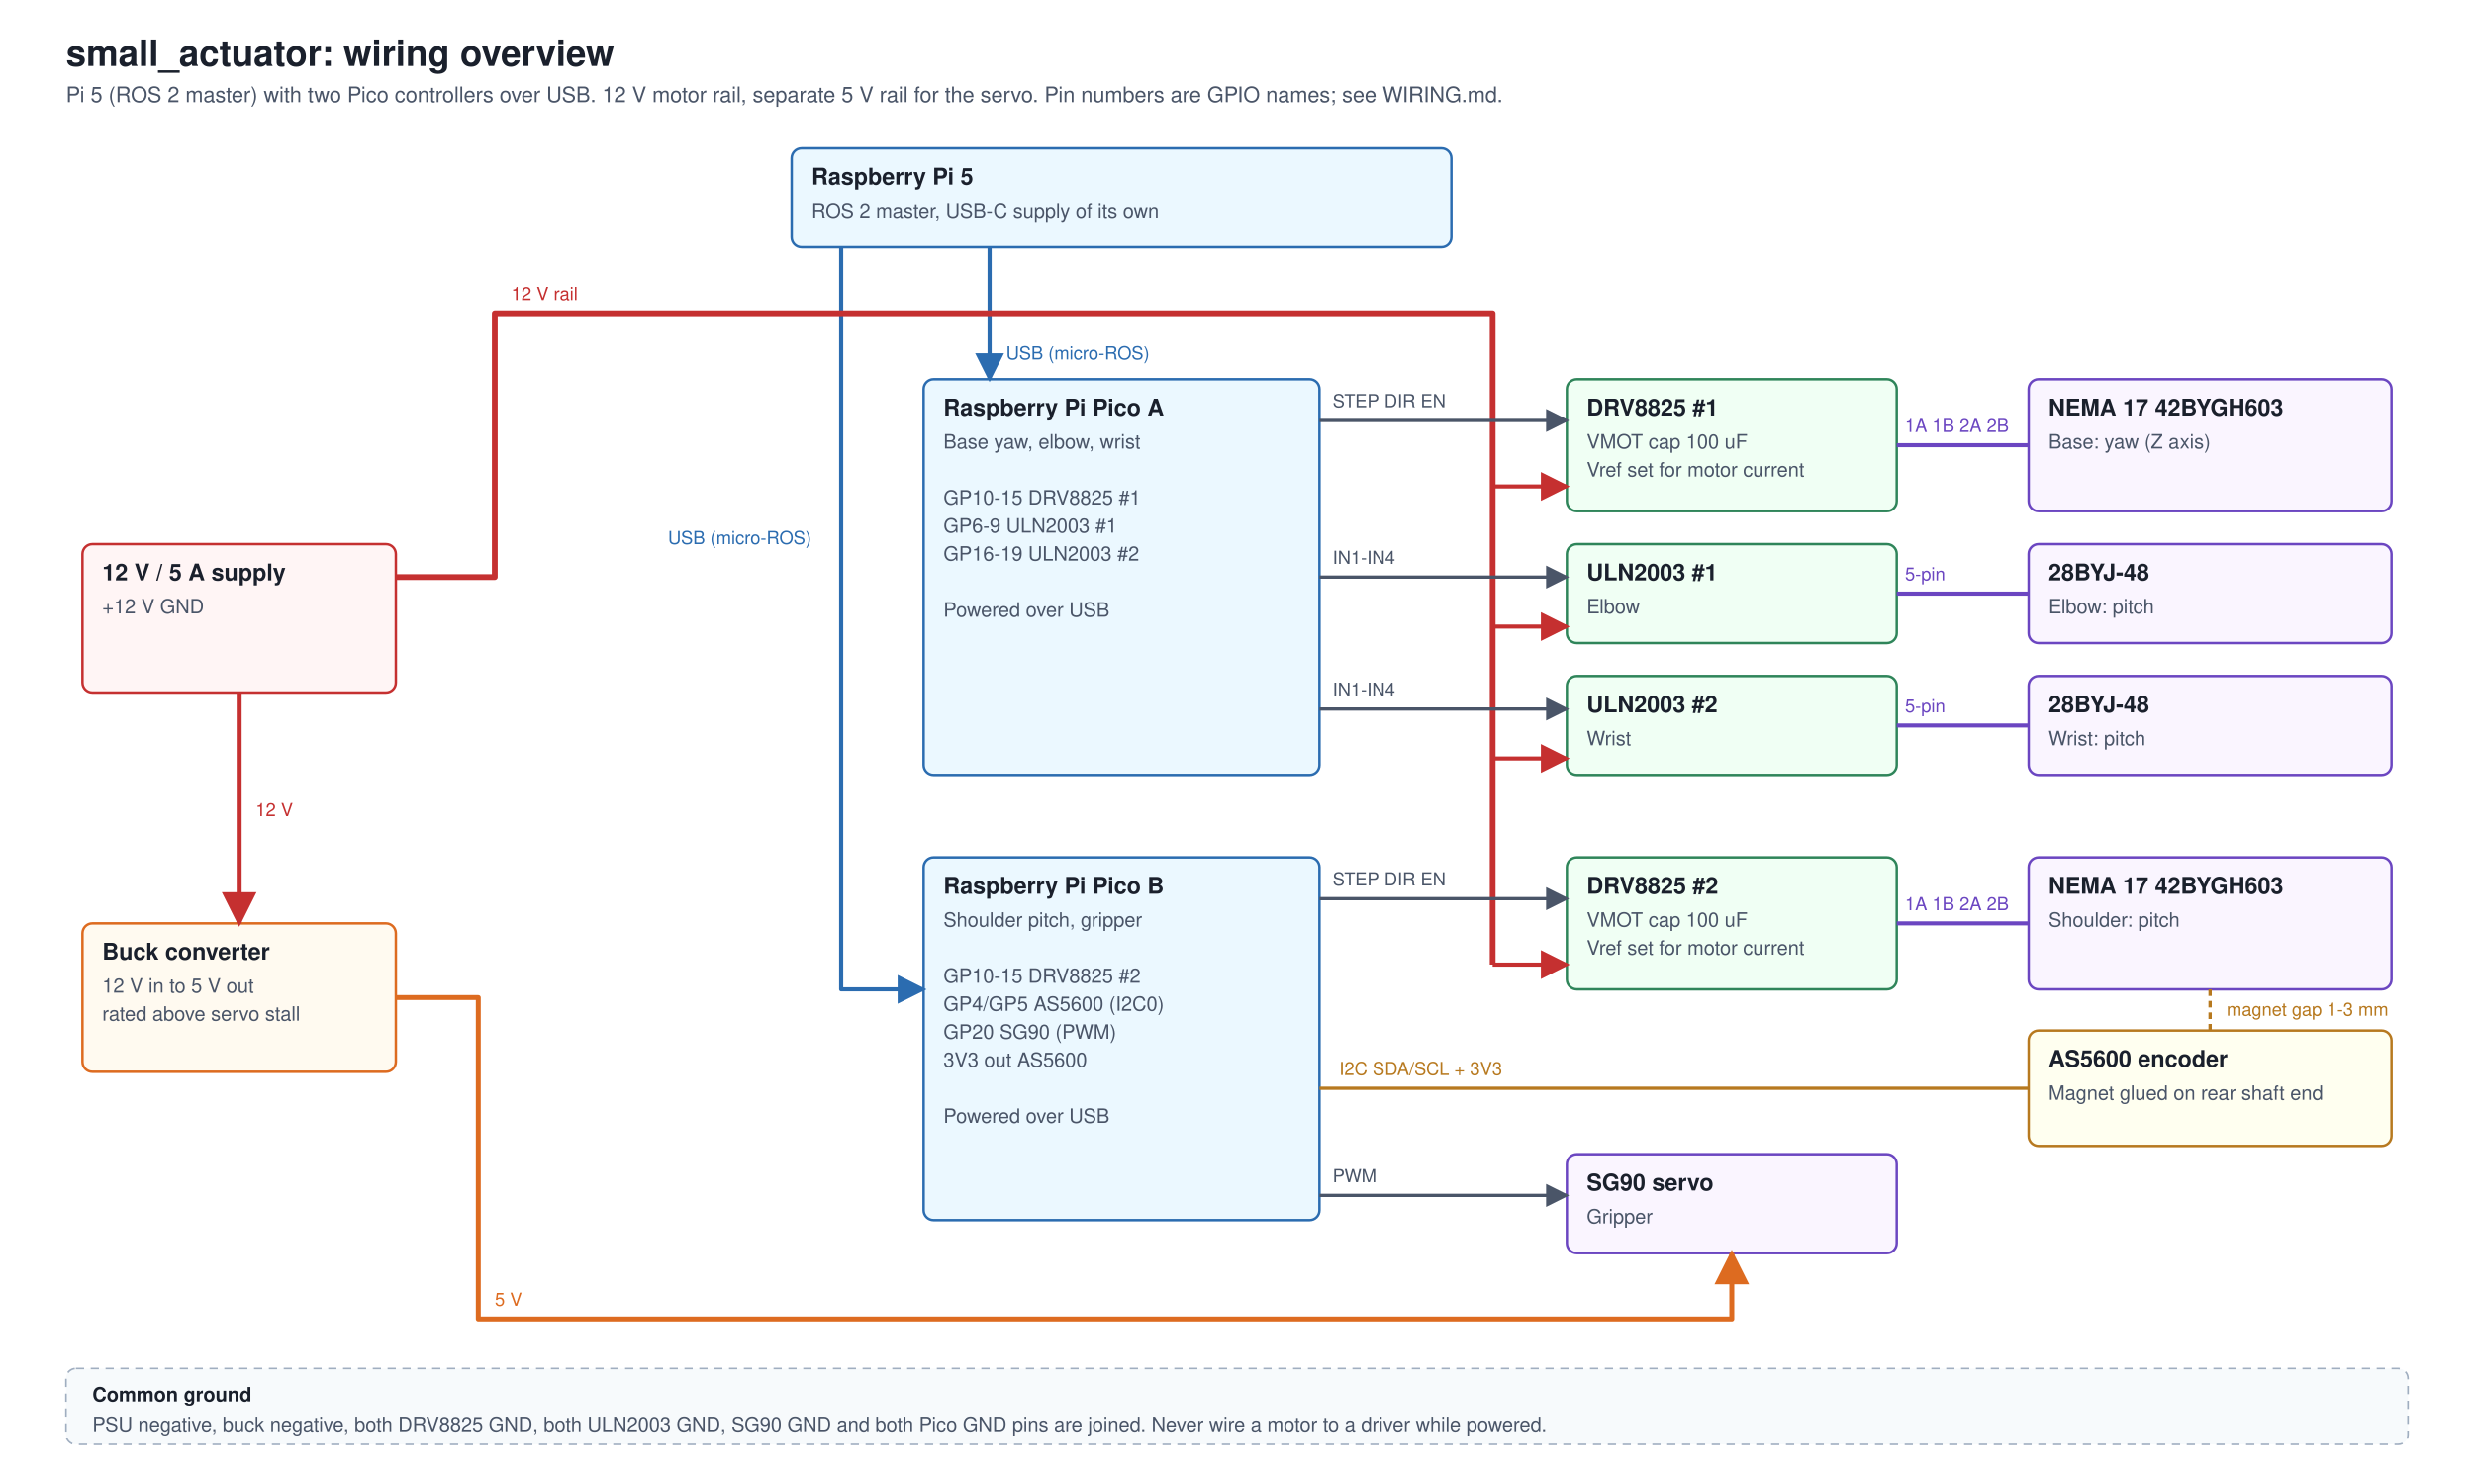
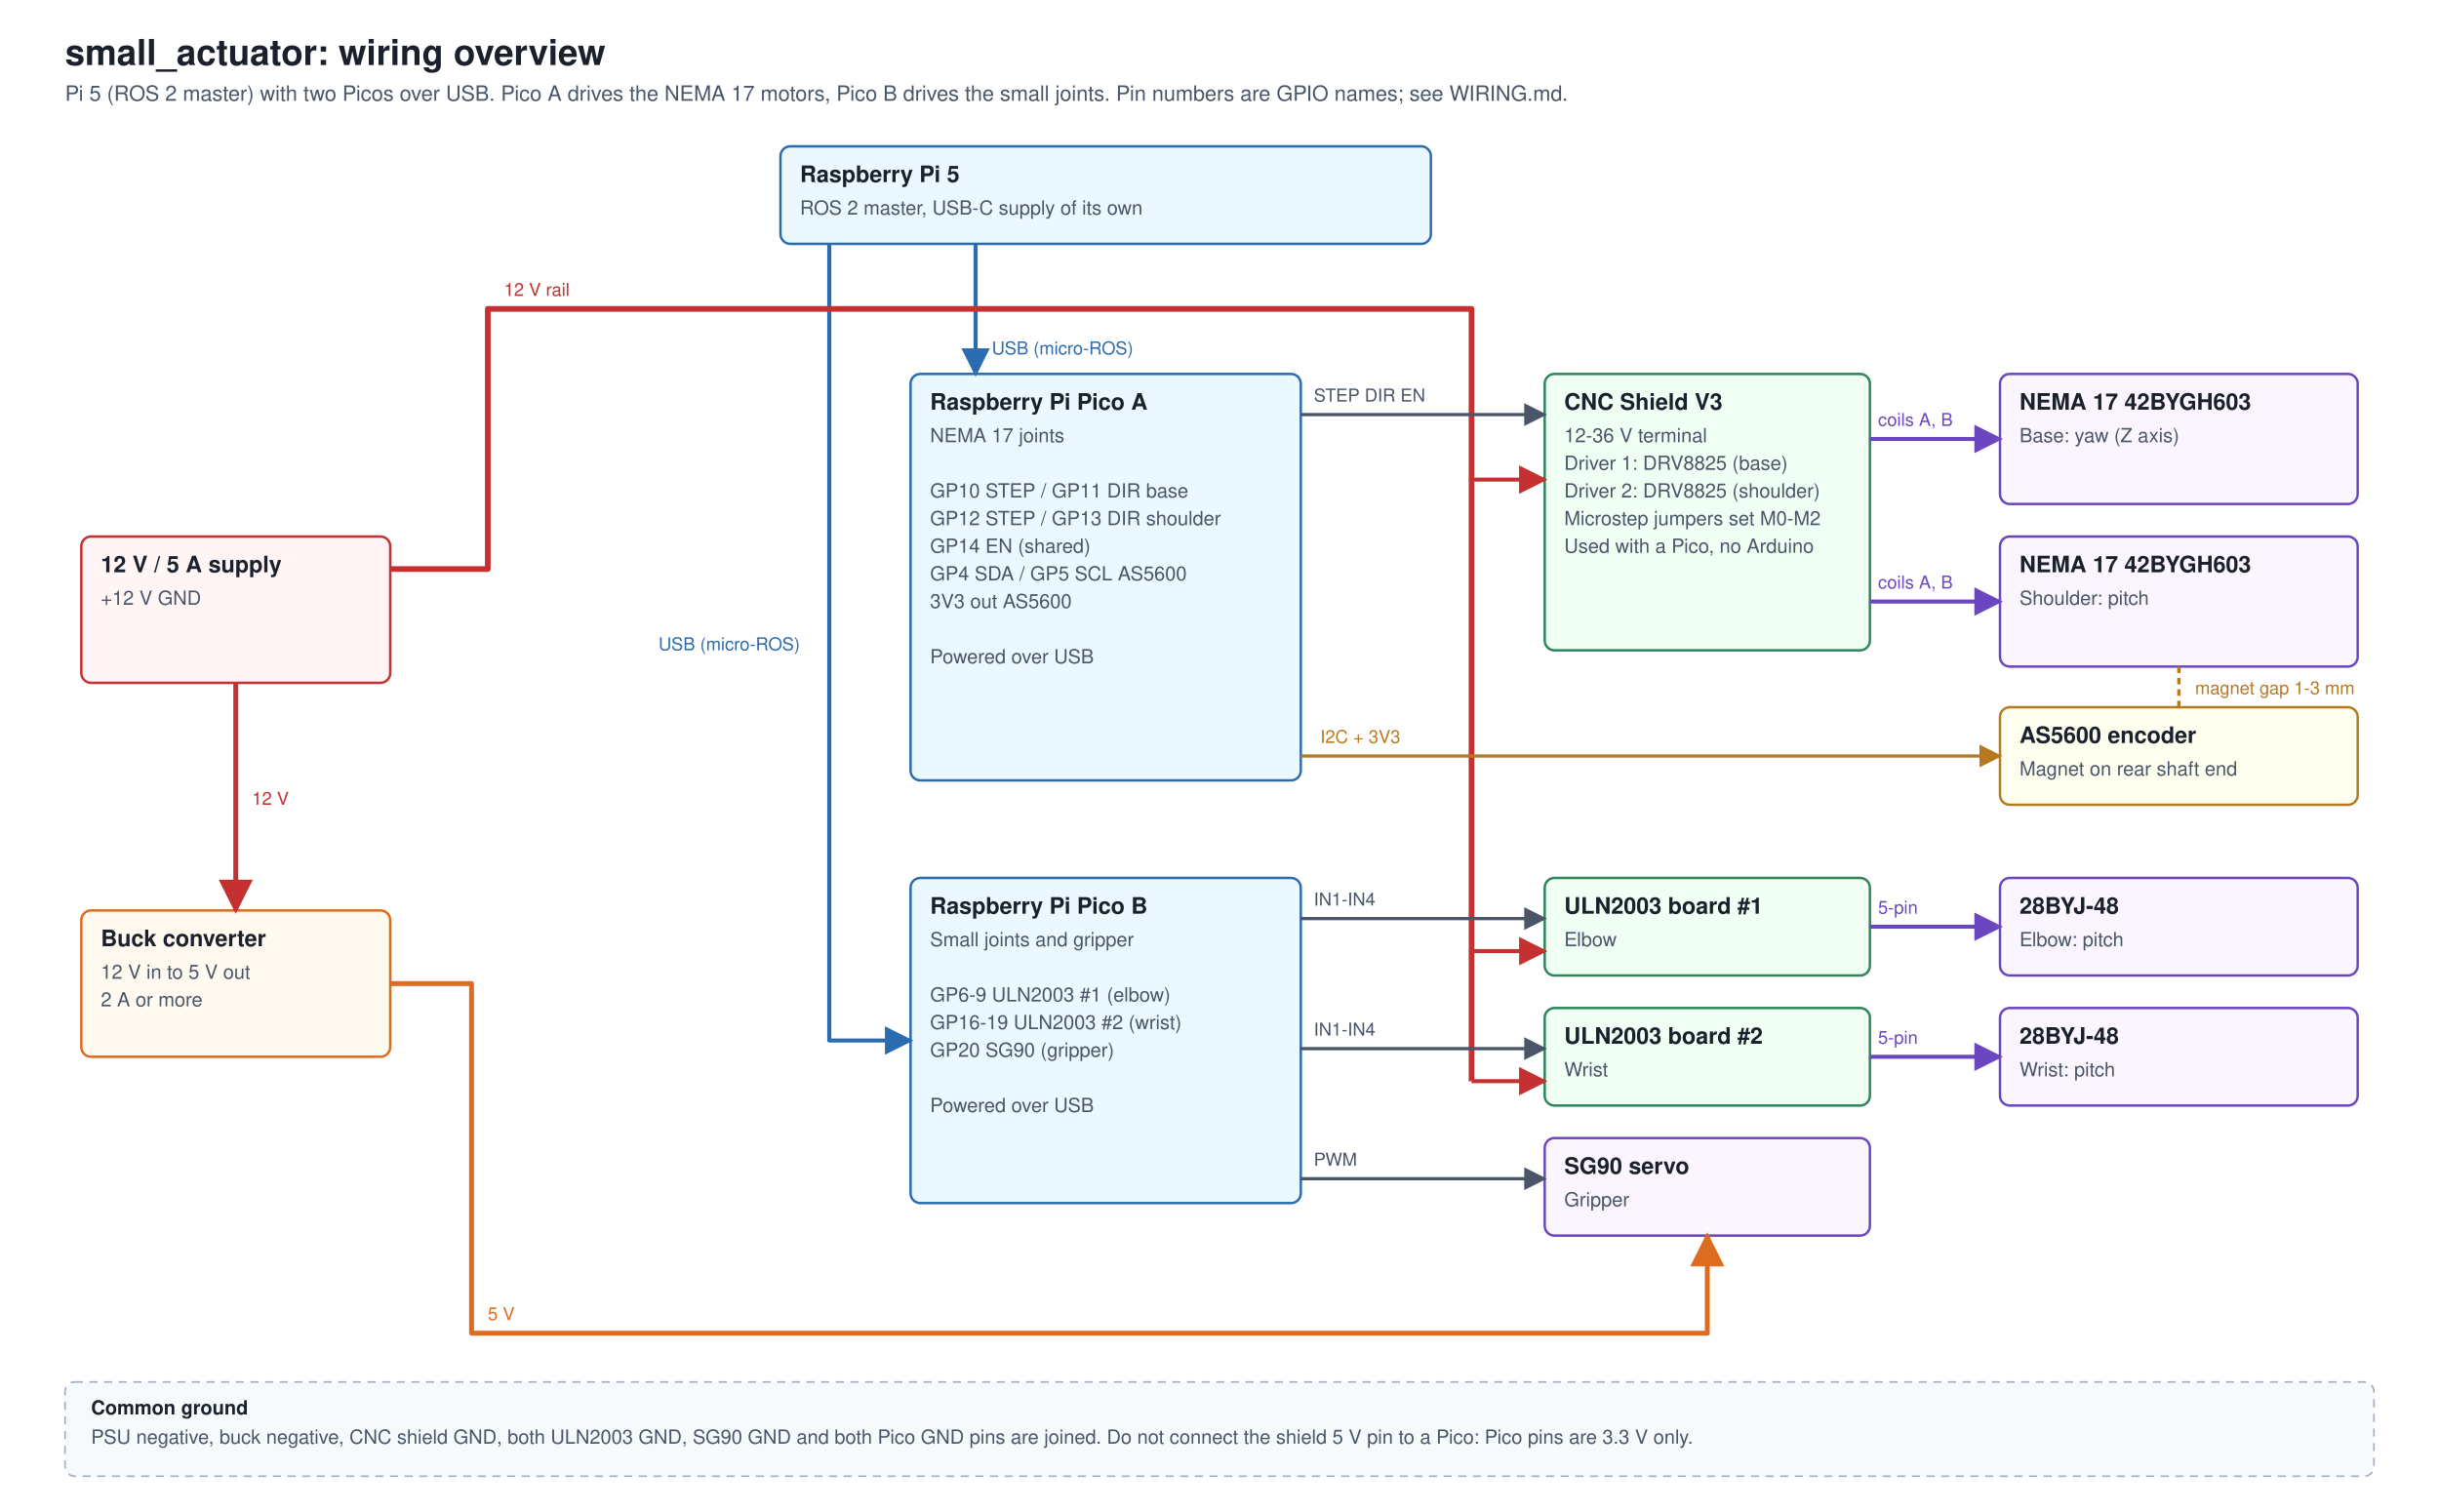
- <svg xmlns="http://www.w3.org/2000/svg" viewBox="0 0 1500 900" width="1500" height="900" font-family="Helvetica, Arial, sans-serif">
+ <svg xmlns="http://www.w3.org/2000/svg" viewBox="0 0 1500 930" width="1500" height="930" font-family="Helvetica, Arial, sans-serif">
  <defs>
    <marker id="ar-c53030" viewBox="0 0 10 10" refX="9" refY="5" markerWidth="7" markerHeight="7" orient="auto">
      <path d="M0,0 L10,5 L0,10 z" fill="#c53030" />
    </marker>
    <marker id="ar-dd6b20" viewBox="0 0 10 10" refX="9" refY="5" markerWidth="7" markerHeight="7" orient="auto">
      <path d="M0,0 L10,5 L0,10 z" fill="#dd6b20" />
    </marker>
    <marker id="ar-2b6cb0" viewBox="0 0 10 10" refX="9" refY="5" markerWidth="7" markerHeight="7" orient="auto">
      <path d="M0,0 L10,5 L0,10 z" fill="#2b6cb0" />
    </marker>
    <marker id="ar-4a5568" viewBox="0 0 10 10" refX="9" refY="5" markerWidth="7" markerHeight="7" orient="auto">
      <path d="M0,0 L10,5 L0,10 z" fill="#4a5568" />
    </marker>
    <marker id="ar-2f855a" viewBox="0 0 10 10" refX="9" refY="5" markerWidth="7" markerHeight="7" orient="auto">
      <path d="M0,0 L10,5 L0,10 z" fill="#2f855a" />
    </marker>
+     <marker id="ar-6b46c1" viewBox="0 0 10 10" refX="9" refY="5" markerWidth="7" markerHeight="7" orient="auto">
+       <path d="M0,0 L10,5 L0,10 z" fill="#6b46c1" />
+     </marker>
+     <marker id="ar-b7791f" viewBox="0 0 10 10" refX="9" refY="5" markerWidth="7" markerHeight="7" orient="auto">
+       <path d="M0,0 L10,5 L0,10 z" fill="#b7791f" />
+     </marker>
  </defs>
-   <rect width="1500" height="900" fill="#ffffff" />
+   <rect width="1500" height="930" fill="#ffffff" />
  <text x="40" y="40" font-size="22" font-weight="700" fill="#1a202c">small_actuator: wiring overview</text>
-   <text x="40" y="62" font-size="13" fill="#4a5568">Pi 5 (ROS 2 master) with two Pico controllers over USB. 12 V motor rail, separate 5 V rail for the servo. Pin numbers are GPIO names; see WIRING.md.</text>
+   <text x="40" y="62" font-size="13" fill="#4a5568">Pi 5 (ROS 2 master) with two Picos over USB. Pico A drives the NEMA 17 motors, Pico B drives the small joints. Pin numbers are GPIO names; see WIRING.md.</text>
  <rect x="50" y="330" width="190" height="90" rx="6" fill="#fff5f5" stroke="#c53030" stroke-width="1.5" />
  <text x="62" y="352" font-size="14" font-weight="700" fill="#1a202c">12 V / 5 A supply</text>
  <text x="62" y="372" font-size="12" fill="#4a5568">+12 V   GND</text>
  <rect x="50" y="560" width="190" height="90" rx="6" fill="#fffaf0" stroke="#dd6b20" stroke-width="1.5" />
  <text x="62" y="582" font-size="14" font-weight="700" fill="#1a202c">Buck converter</text>
-   <text x="62" y="602" font-size="12" fill="#4a5568">12 V in  to  5 V out</text>
-   <text x="62" y="619" font-size="12" fill="#4a5568">rated above servo stall</text>
+   <text x="62" y="602" font-size="12" fill="#4a5568">12 V in to 5 V out</text>
+   <text x="62" y="619" font-size="12" fill="#4a5568">2 A or more</text>
  <path d="M145,420 L145,560" fill="none" stroke="#c53030" stroke-width="3" marker-end="url(#ar-c53030)" stroke-linejoin="round" />
-   <text x="155" y="495" font-size="11" fill="#c53030" text-anchor="start">12 V</text>
+   <text x="155" y="495" font-size="11" fill="#c53030">12 V</text>
  <rect x="480" y="90" width="400" height="60" rx="6" fill="#ebf8ff" stroke="#2b6cb0" stroke-width="1.5" />
  <text x="492" y="112" font-size="14" font-weight="700" fill="#1a202c">Raspberry Pi 5</text>
  <text x="492" y="132" font-size="12" fill="#4a5568">ROS 2 master, USB-C supply of its own</text>
-   <rect x="560" y="230" width="240" height="240" rx="6" fill="#ebf8ff" stroke="#2b6cb0" stroke-width="1.5" />
+   <rect x="560" y="230" width="240" height="250" rx="6" fill="#ebf8ff" stroke="#2b6cb0" stroke-width="1.5" />
  <text x="572" y="252" font-size="14" font-weight="700" fill="#1a202c">Raspberry Pi Pico A</text>
-   <text x="572" y="272" font-size="12" fill="#4a5568">Base yaw, elbow, wrist</text>
+   <text x="572" y="272" font-size="12" fill="#4a5568">NEMA 17 joints</text>
  <text x="572" y="289" font-size="12" fill="#4a5568" />
-   <text x="572" y="306" font-size="12" fill="#4a5568">GP10-15  DRV8825 #1</text>
-   <text x="572" y="323" font-size="12" fill="#4a5568">GP6-9    ULN2003 #1</text>
-   <text x="572" y="340" font-size="12" fill="#4a5568">GP16-19  ULN2003 #2</text>
-   <text x="572" y="357" font-size="12" fill="#4a5568" />
-   <text x="572" y="374" font-size="12" fill="#4a5568">Powered over USB</text>
-   <rect x="560" y="520" width="240" height="220" rx="6" fill="#ebf8ff" stroke="#2b6cb0" stroke-width="1.5" />
-   <text x="572" y="542" font-size="14" font-weight="700" fill="#1a202c">Raspberry Pi Pico B</text>
-   <text x="572" y="562" font-size="12" fill="#4a5568">Shoulder pitch, gripper</text>
-   <text x="572" y="579" font-size="12" fill="#4a5568" />
-   <text x="572" y="596" font-size="12" fill="#4a5568">GP10-15  DRV8825 #2</text>
-   <text x="572" y="613" font-size="12" fill="#4a5568">GP4/GP5  AS5600 (I2C0)</text>
-   <text x="572" y="630" font-size="12" fill="#4a5568">GP20     SG90 (PWM)</text>
-   <text x="572" y="647" font-size="12" fill="#4a5568">3V3 out  AS5600</text>
-   <text x="572" y="664" font-size="12" fill="#4a5568" />
-   <text x="572" y="681" font-size="12" fill="#4a5568">Powered over USB</text>
+   <text x="572" y="306" font-size="12" fill="#4a5568">GP10 STEP / GP11 DIR  base</text>
+   <text x="572" y="323" font-size="12" fill="#4a5568">GP12 STEP / GP13 DIR  shoulder</text>
+   <text x="572" y="340" font-size="12" fill="#4a5568">GP14 EN (shared)</text>
+   <text x="572" y="357" font-size="12" fill="#4a5568">GP4 SDA / GP5 SCL  AS5600</text>
+   <text x="572" y="374" font-size="12" fill="#4a5568">3V3 out  AS5600</text>
+   <text x="572" y="391" font-size="12" fill="#4a5568" />
+   <text x="572" y="408" font-size="12" fill="#4a5568">Powered over USB</text>
+   <rect x="560" y="540" width="240" height="200" rx="6" fill="#ebf8ff" stroke="#2b6cb0" stroke-width="1.5" />
+   <text x="572" y="562" font-size="14" font-weight="700" fill="#1a202c">Raspberry Pi Pico B</text>
+   <text x="572" y="582" font-size="12" fill="#4a5568">Small joints and gripper</text>
+   <text x="572" y="599" font-size="12" fill="#4a5568" />
+   <text x="572" y="616" font-size="12" fill="#4a5568">GP6-9    ULN2003 #1 (elbow)</text>
+   <text x="572" y="633" font-size="12" fill="#4a5568">GP16-19  ULN2003 #2 (wrist)</text>
+   <text x="572" y="650" font-size="12" fill="#4a5568">GP20     SG90 (gripper)</text>
+   <text x="572" y="667" font-size="12" fill="#4a5568" />
+   <text x="572" y="684" font-size="12" fill="#4a5568">Powered over USB</text>
  <path d="M600,150 L600,230" fill="none" stroke="#2b6cb0" stroke-width="2.5" marker-end="url(#ar-2b6cb0)" stroke-linejoin="round" />
-   <text x="610" y="218" font-size="11" fill="#2b6cb0" text-anchor="start">USB (micro-ROS)</text>
-   <path d="M510,150 L510,600 L560,600" fill="none" stroke="#2b6cb0" stroke-width="2.5" marker-end="url(#ar-2b6cb0)" stroke-linejoin="round" />
-   <text x="405" y="330" font-size="11" fill="#2b6cb0" text-anchor="start">USB (micro-ROS)</text>
-   <path d="M240,350 L300,350 L300,190 L905,190 L905,585" fill="none" stroke="#c53030" stroke-width="3.5" stroke-linejoin="round" />
-   <text x="310" y="182" font-size="11" fill="#c53030" text-anchor="start">12 V rail</text>
-   <rect x="950" y="230" width="200" height="80" rx="6" fill="#f0fff4" stroke="#2f855a" stroke-width="1.5" />
-   <text x="962" y="252" font-size="14" font-weight="700" fill="#1a202c">DRV8825 #1</text>
-   <text x="962" y="272" font-size="12" fill="#4a5568">VMOT cap 100 uF</text>
-   <text x="962" y="289" font-size="12" fill="#4a5568">Vref set for motor current</text>
-   <rect x="950" y="330" width="200" height="60" rx="6" fill="#f0fff4" stroke="#2f855a" stroke-width="1.5" />
-   <text x="962" y="352" font-size="14" font-weight="700" fill="#1a202c">ULN2003 #1</text>
-   <text x="962" y="372" font-size="12" fill="#4a5568">Elbow</text>
-   <rect x="950" y="410" width="200" height="60" rx="6" fill="#f0fff4" stroke="#2f855a" stroke-width="1.5" />
-   <text x="962" y="432" font-size="14" font-weight="700" fill="#1a202c">ULN2003 #2</text>
-   <text x="962" y="452" font-size="12" fill="#4a5568">Wrist</text>
-   <rect x="950" y="520" width="200" height="80" rx="6" fill="#f0fff4" stroke="#2f855a" stroke-width="1.5" />
-   <text x="962" y="542" font-size="14" font-weight="700" fill="#1a202c">DRV8825 #2</text>
-   <text x="962" y="562" font-size="12" fill="#4a5568">VMOT cap 100 uF</text>
-   <text x="962" y="579" font-size="12" fill="#4a5568">Vref set for motor current</text>
+   <text x="610" y="218" font-size="11" fill="#2b6cb0">USB (micro-ROS)</text>
+   <path d="M510,150 L510,640 L560,640" fill="none" stroke="#2b6cb0" stroke-width="2.5" marker-end="url(#ar-2b6cb0)" stroke-linejoin="round" />
+   <text x="405" y="400" font-size="11" fill="#2b6cb0">USB (micro-ROS)</text>
+   <path d="M240,350 L300,350 L300,190 L905,190 L905,665" fill="none" stroke="#c53030" stroke-width="3.5" stroke-linejoin="round" />
+   <text x="310" y="182" font-size="11" fill="#c53030">12 V rail</text>
+   <rect x="950" y="230" width="200" height="170" rx="6" fill="#f0fff4" stroke="#2f855a" stroke-width="1.5" />
+   <text x="962" y="252" font-size="14" font-weight="700" fill="#1a202c">CNC Shield V3</text>
+   <text x="962" y="272" font-size="12" fill="#4a5568">12-36 V terminal</text>
+   <text x="962" y="289" font-size="12" fill="#4a5568">Driver 1: DRV8825 (base)</text>
+   <text x="962" y="306" font-size="12" fill="#4a5568">Driver 2: DRV8825 (shoulder)</text>
+   <text x="962" y="323" font-size="12" fill="#4a5568">Microstep jumpers set M0-M2</text>
+   <text x="962" y="340" font-size="12" fill="#4a5568">Used with a Pico, no Arduino</text>
+   <rect x="950" y="540" width="200" height="60" rx="6" fill="#f0fff4" stroke="#2f855a" stroke-width="1.5" />
+   <text x="962" y="562" font-size="14" font-weight="700" fill="#1a202c">ULN2003 board #1</text>
+   <text x="962" y="582" font-size="12" fill="#4a5568">Elbow</text>
+   <rect x="950" y="620" width="200" height="60" rx="6" fill="#f0fff4" stroke="#2f855a" stroke-width="1.5" />
+   <text x="962" y="642" font-size="14" font-weight="700" fill="#1a202c">ULN2003 board #2</text>
+   <text x="962" y="662" font-size="12" fill="#4a5568">Wrist</text>
+   <rect x="950" y="700" width="200" height="60" rx="6" fill="#faf5ff" stroke="#6b46c1" stroke-width="1.5" />
+   <text x="962" y="722" font-size="14" font-weight="700" fill="#1a202c">SG90 servo</text>
+   <text x="962" y="742" font-size="12" fill="#4a5568">Gripper</text>
  <rect x="1230" y="230" width="220" height="80" rx="6" fill="#faf5ff" stroke="#6b46c1" stroke-width="1.5" />
  <text x="1242" y="252" font-size="14" font-weight="700" fill="#1a202c">NEMA 17 42BYGH603</text>
  <text x="1242" y="272" font-size="12" fill="#4a5568">Base: yaw (Z axis)</text>
-   <rect x="1230" y="330" width="220" height="60" rx="6" fill="#faf5ff" stroke="#6b46c1" stroke-width="1.5" />
-   <text x="1242" y="352" font-size="14" font-weight="700" fill="#1a202c">28BYJ-48</text>
-   <text x="1242" y="372" font-size="12" fill="#4a5568">Elbow: pitch</text>
-   <rect x="1230" y="410" width="220" height="60" rx="6" fill="#faf5ff" stroke="#6b46c1" stroke-width="1.5" />
-   <text x="1242" y="432" font-size="14" font-weight="700" fill="#1a202c">28BYJ-48</text>
-   <text x="1242" y="452" font-size="12" fill="#4a5568">Wrist: pitch</text>
-   <rect x="1230" y="520" width="220" height="80" rx="6" fill="#faf5ff" stroke="#6b46c1" stroke-width="1.5" />
-   <text x="1242" y="542" font-size="14" font-weight="700" fill="#1a202c">NEMA 17 42BYGH603</text>
-   <text x="1242" y="562" font-size="12" fill="#4a5568">Shoulder: pitch</text>
-   <rect x="1230" y="625" width="220" height="70" rx="6" fill="#fffff0" stroke="#b7791f" stroke-width="1.5" />
-   <text x="1242" y="647" font-size="14" font-weight="700" fill="#1a202c">AS5600 encoder</text>
-   <text x="1242" y="667" font-size="12" fill="#4a5568">Magnet glued on rear shaft end</text>
-   <rect x="950" y="700" width="200" height="60" rx="6" fill="#faf5ff" stroke="#6b46c1" stroke-width="1.5" />
-   <text x="962" y="722" font-size="14" font-weight="700" fill="#1a202c">SG90 servo</text>
-   <text x="962" y="742" font-size="12" fill="#4a5568">Gripper</text>
+   <rect x="1230" y="330" width="220" height="80" rx="6" fill="#faf5ff" stroke="#6b46c1" stroke-width="1.5" />
+   <text x="1242" y="352" font-size="14" font-weight="700" fill="#1a202c">NEMA 17 42BYGH603</text>
+   <text x="1242" y="372" font-size="12" fill="#4a5568">Shoulder: pitch</text>
+   <rect x="1230" y="435" width="220" height="60" rx="6" fill="#fffff0" stroke="#b7791f" stroke-width="1.5" />
+   <text x="1242" y="457" font-size="14" font-weight="700" fill="#1a202c">AS5600 encoder</text>
+   <text x="1242" y="477" font-size="12" fill="#4a5568">Magnet on rear shaft end</text>
+   <rect x="1230" y="540" width="220" height="60" rx="6" fill="#faf5ff" stroke="#6b46c1" stroke-width="1.5" />
+   <text x="1242" y="562" font-size="14" font-weight="700" fill="#1a202c">28BYJ-48</text>
+   <text x="1242" y="582" font-size="12" fill="#4a5568">Elbow: pitch</text>
+   <rect x="1230" y="620" width="220" height="60" rx="6" fill="#faf5ff" stroke="#6b46c1" stroke-width="1.5" />
+   <text x="1242" y="642" font-size="14" font-weight="700" fill="#1a202c">28BYJ-48</text>
+   <text x="1242" y="662" font-size="12" fill="#4a5568">Wrist: pitch</text>
  <path d="M800,255 L950,255" fill="none" stroke="#4a5568" stroke-width="2" marker-end="url(#ar-4a5568)" stroke-linejoin="round" />
-   <text x="808" y="247" font-size="11" fill="#4a5568" text-anchor="start">STEP DIR EN</text>
-   <path d="M800,350 L950,350" fill="none" stroke="#4a5568" stroke-width="2" marker-end="url(#ar-4a5568)" stroke-linejoin="round" />
-   <text x="808" y="342" font-size="11" fill="#4a5568" text-anchor="start">IN1-IN4</text>
-   <path d="M800,430 L950,430" fill="none" stroke="#4a5568" stroke-width="2" marker-end="url(#ar-4a5568)" stroke-linejoin="round" />
-   <text x="808" y="422" font-size="11" fill="#4a5568" text-anchor="start">IN1-IN4</text>
-   <path d="M800,545 L950,545" fill="none" stroke="#4a5568" stroke-width="2" marker-end="url(#ar-4a5568)" stroke-linejoin="round" />
-   <text x="808" y="537" font-size="11" fill="#4a5568" text-anchor="start">STEP DIR EN</text>
-   <path d="M800,660 L1230,660" fill="none" stroke="#b7791f" stroke-width="2" marker-end="url(#ar-b7791f)" stroke-linejoin="round" />
-   <text x="812" y="652" font-size="11" fill="#b7791f" text-anchor="start">I2C SDA/SCL + 3V3</text>
+   <text x="808" y="247" font-size="11" fill="#4a5568">STEP DIR EN</text>
+   <path d="M800,465 L1230,465" fill="none" stroke="#b7791f" stroke-width="2" marker-end="url(#ar-b7791f)" stroke-linejoin="round" />
+   <text x="812" y="457" font-size="11" fill="#b7791f">I2C + 3V3</text>
+   <path d="M800,565 L950,565" fill="none" stroke="#4a5568" stroke-width="2" marker-end="url(#ar-4a5568)" stroke-linejoin="round" />
+   <text x="808" y="557" font-size="11" fill="#4a5568">IN1-IN4</text>
+   <path d="M800,645 L950,645" fill="none" stroke="#4a5568" stroke-width="2" marker-end="url(#ar-4a5568)" stroke-linejoin="round" />
+   <text x="808" y="637" font-size="11" fill="#4a5568">IN1-IN4</text>
  <path d="M800,725 L950,725" fill="none" stroke="#4a5568" stroke-width="2" marker-end="url(#ar-4a5568)" stroke-linejoin="round" />
-   <text x="808" y="717" font-size="11" fill="#4a5568" text-anchor="start">PWM</text>
+   <text x="808" y="717" font-size="11" fill="#4a5568">PWM</text>
  <path d="M905,295 L950,295" fill="none" stroke="#c53030" stroke-width="2.5" marker-end="url(#ar-c53030)" stroke-linejoin="round" />
-   <path d="M905,380 L950,380" fill="none" stroke="#c53030" stroke-width="2.5" marker-end="url(#ar-c53030)" stroke-linejoin="round" />
-   <path d="M905,460 L950,460" fill="none" stroke="#c53030" stroke-width="2.5" marker-end="url(#ar-c53030)" stroke-linejoin="round" />
  <path d="M905,585 L950,585" fill="none" stroke="#c53030" stroke-width="2.5" marker-end="url(#ar-c53030)" stroke-linejoin="round" />
+   <path d="M905,665 L950,665" fill="none" stroke="#c53030" stroke-width="2.5" marker-end="url(#ar-c53030)" stroke-linejoin="round" />
  <path d="M1150,270 L1230,270" fill="none" stroke="#6b46c1" stroke-width="2.5" marker-end="url(#ar-6b46c1)" stroke-linejoin="round" />
-   <text x="1155" y="262" font-size="11" fill="#6b46c1" text-anchor="start">1A 1B 2A 2B</text>
-   <path d="M1150,360 L1230,360" fill="none" stroke="#6b46c1" stroke-width="2.5" marker-end="url(#ar-6b46c1)" stroke-linejoin="round" />
-   <text x="1155" y="352" font-size="11" fill="#6b46c1" text-anchor="start">5-pin</text>
-   <path d="M1150,440 L1230,440" fill="none" stroke="#6b46c1" stroke-width="2.5" marker-end="url(#ar-6b46c1)" stroke-linejoin="round" />
-   <text x="1155" y="432" font-size="11" fill="#6b46c1" text-anchor="start">5-pin</text>
-   <path d="M1150,560 L1230,560" fill="none" stroke="#6b46c1" stroke-width="2.5" marker-end="url(#ar-6b46c1)" stroke-linejoin="round" />
-   <text x="1155" y="552" font-size="11" fill="#6b46c1" text-anchor="start">1A 1B 2A 2B</text>
-   <path d="M240,605 L290,605 L290,800 L1050,800 L1050,760" fill="none" stroke="#dd6b20" stroke-width="3" marker-end="url(#ar-dd6b20)" stroke-linejoin="round" />
-   <text x="300" y="792" font-size="11" fill="#dd6b20" text-anchor="start">5 V</text>
-   <path d="M1340,600 L1340,625" fill="none" stroke="#b7791f" stroke-width="2" stroke-dasharray="4 3" stroke-linejoin="round" />
-   <text x="1350" y="616" font-size="11" fill="#b7791f" text-anchor="start">magnet gap 1-3 mm</text>
-   <rect x="40" y="830" width="1420" height="46" rx="6" fill="#f7fafc" stroke="#a0aec0" stroke-dasharray="5 4" />
-   <text x="56" y="850" font-size="12" font-weight="700" fill="#1a202c">Common ground</text>
-   <text x="56" y="868" font-size="12" fill="#4a5568">PSU negative, buck negative, both DRV8825 GND, both ULN2003 GND, SG90 GND and both Pico GND pins are joined. Never wire a motor to a driver while powered.</text>
+   <text x="1155" y="262" font-size="11" fill="#6b46c1">coils A, B</text>
+   <path d="M1150,370 L1230,370" fill="none" stroke="#6b46c1" stroke-width="2.5" marker-end="url(#ar-6b46c1)" stroke-linejoin="round" />
+   <text x="1155" y="362" font-size="11" fill="#6b46c1">coils A, B</text>
+   <path d="M1150,570 L1230,570" fill="none" stroke="#6b46c1" stroke-width="2.5" marker-end="url(#ar-6b46c1)" stroke-linejoin="round" />
+   <text x="1155" y="562" font-size="11" fill="#6b46c1">5-pin</text>
+   <path d="M1150,650 L1230,650" fill="none" stroke="#6b46c1" stroke-width="2.5" marker-end="url(#ar-6b46c1)" stroke-linejoin="round" />
+   <text x="1155" y="642" font-size="11" fill="#6b46c1">5-pin</text>
+   <path d="M1340,410 L1340,435" fill="none" stroke="#b7791f" stroke-width="2" stroke-dasharray="4 3" stroke-linejoin="round" />
+   <text x="1350" y="427" font-size="11" fill="#b7791f">magnet gap 1-3 mm</text>
+   <path d="M240,605 L290,605 L290,820 L1050,820 L1050,760" fill="none" stroke="#dd6b20" stroke-width="3" marker-end="url(#ar-dd6b20)" stroke-linejoin="round" />
+   <text x="300" y="812" font-size="11" fill="#dd6b20">5 V</text>
+   <rect x="40" y="850" width="1420" height="58" rx="6" fill="#f7fafc" stroke="#a0aec0" stroke-dasharray="5 4" />
+   <text x="56" y="870" font-size="12" font-weight="700" fill="#1a202c">Common ground</text>
+   <text x="56" y="888" font-size="12" fill="#4a5568">PSU negative, buck negative, CNC shield GND, both ULN2003 GND, SG90 GND and both Pico GND pins are joined. Do not connect the shield 5 V pin to a Pico: Pico pins are 3.3 V only.</text>
</svg>
